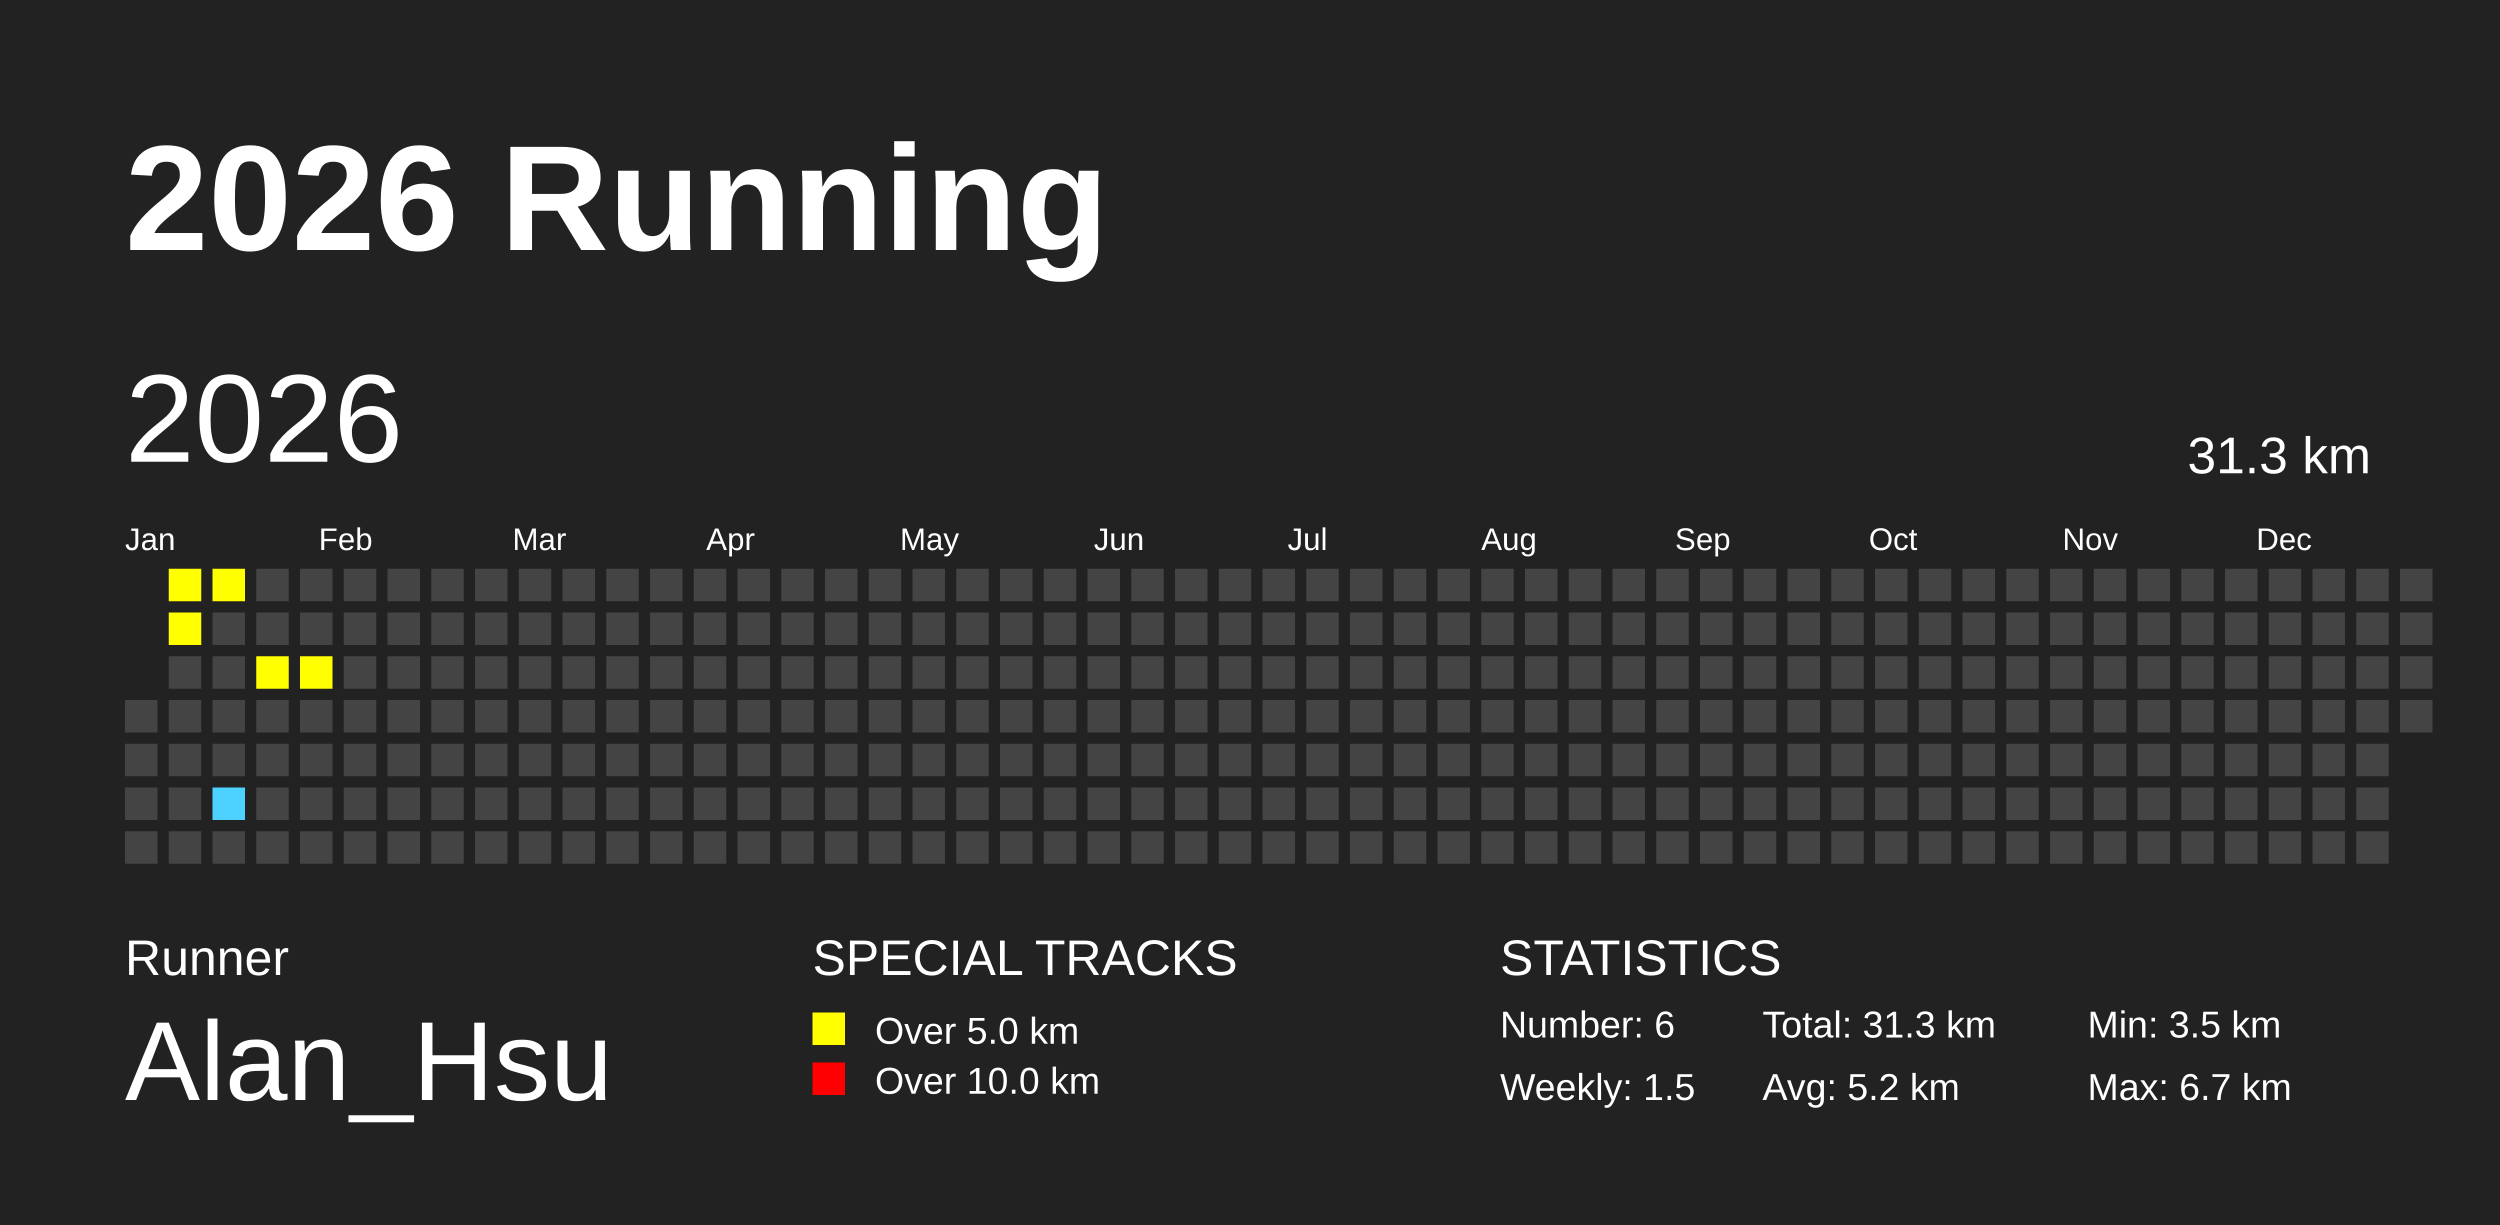
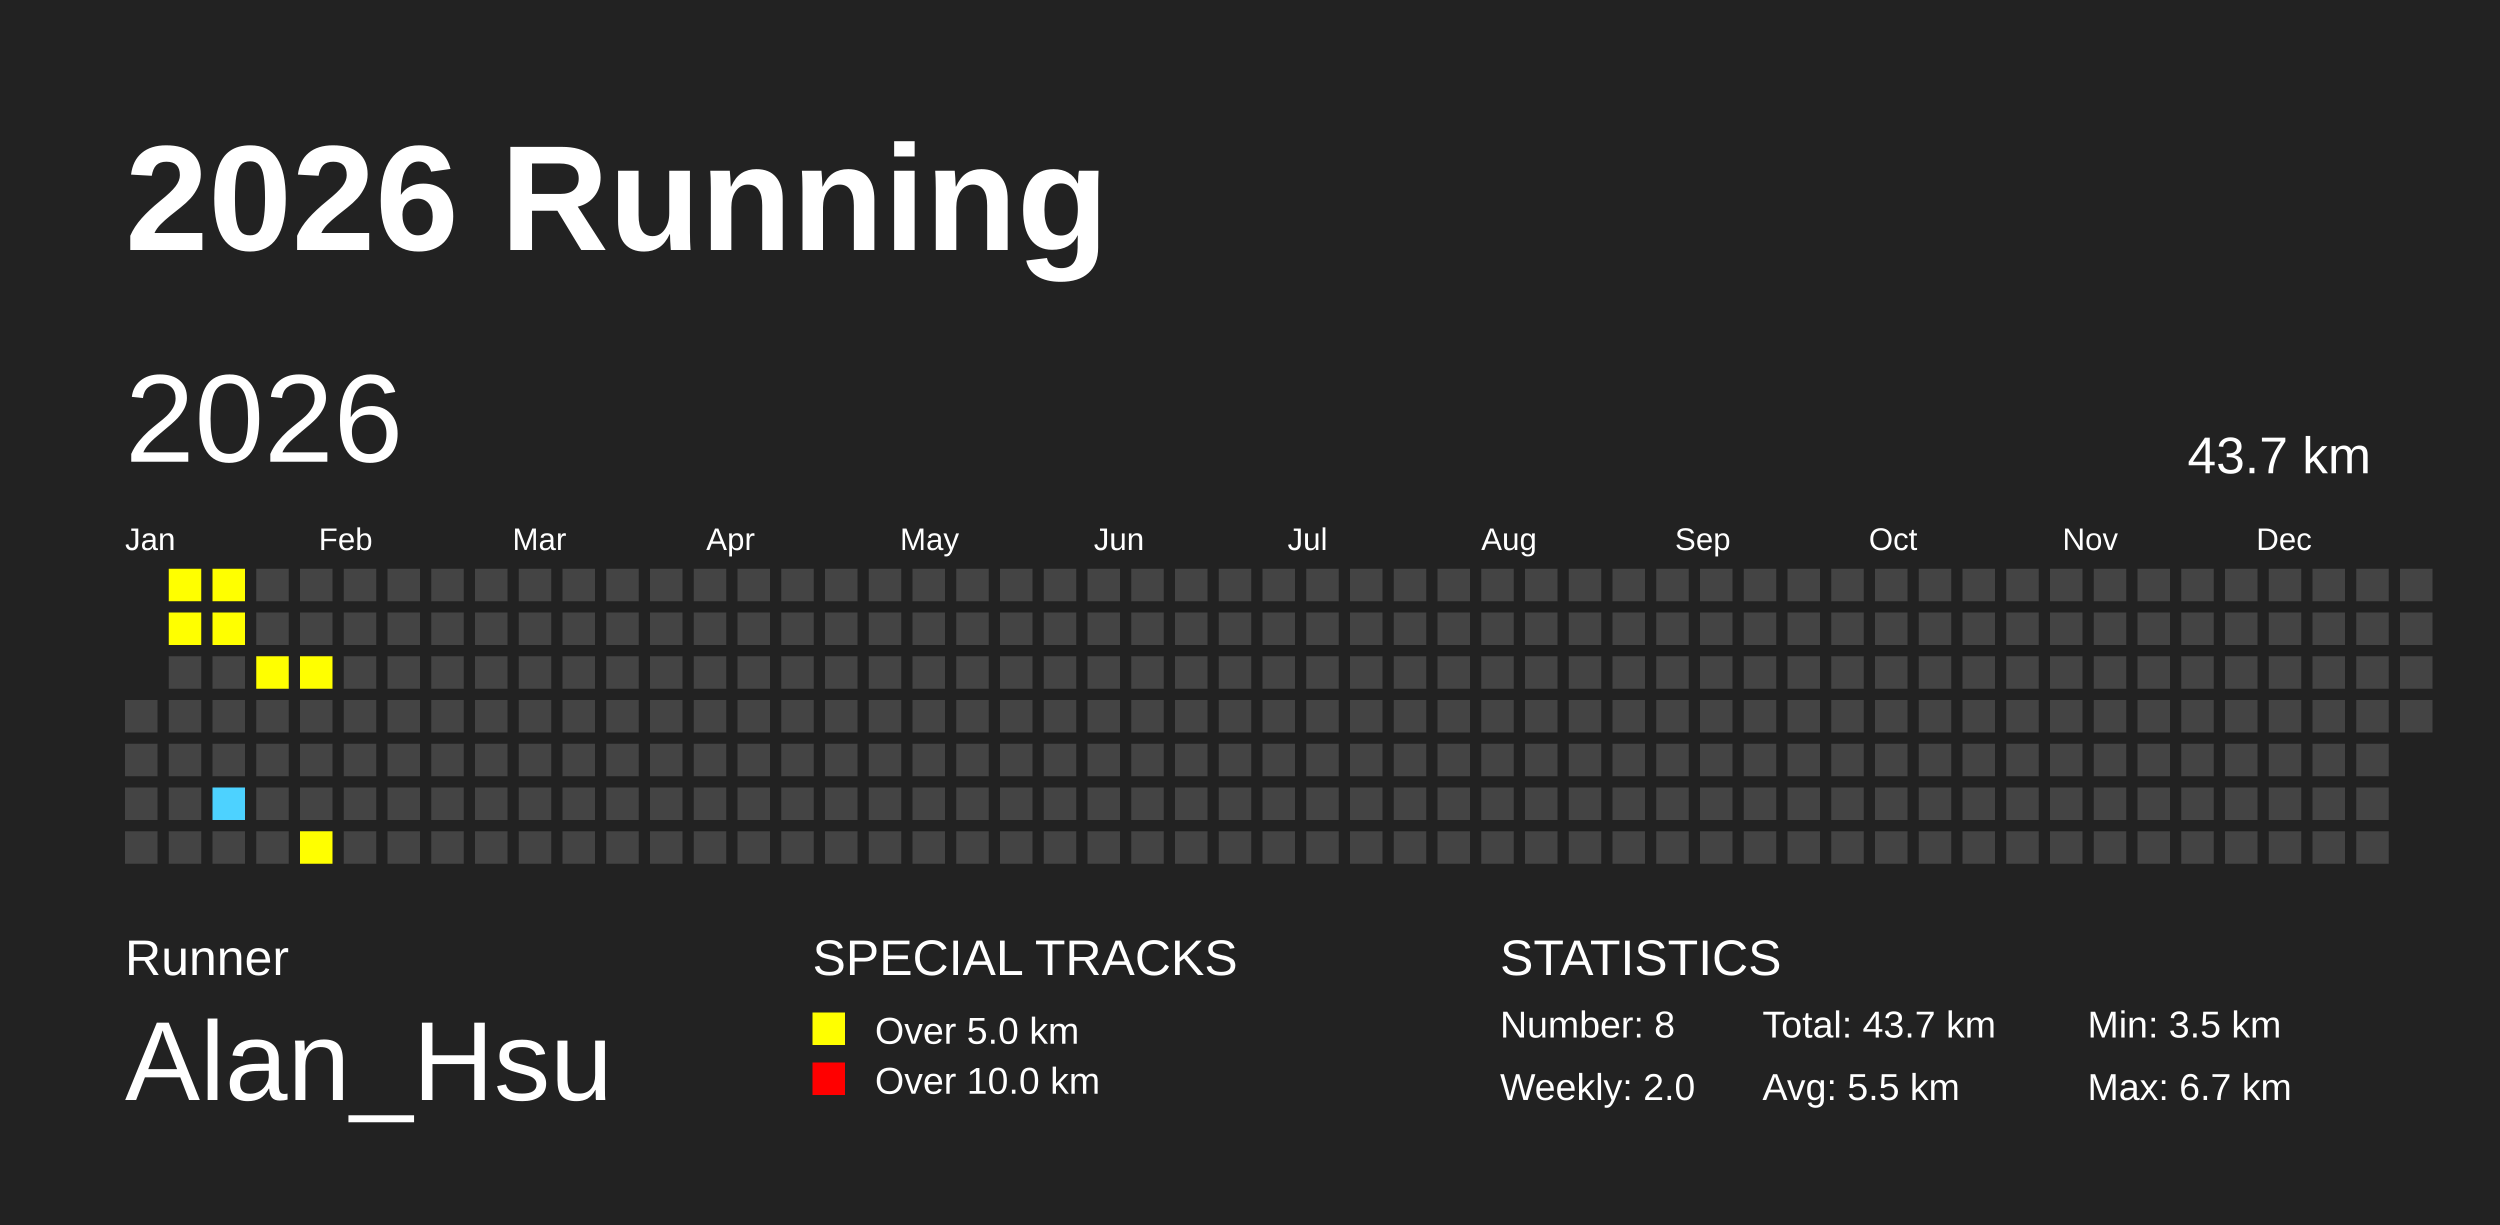
<svg xmlns="http://www.w3.org/2000/svg" baseProfile="full" height="98mm" version="1.1" viewBox="0,0,200,98" width="200mm">
  <defs />
  <rect fill="#222222" height="98" width="200" x="0" y="0" />
  <text fill="#FFFFFF" style="font-size:12px; font-family:Arial; font-weight:bold;" x="10" y="20">2026 Running</text>
  <text fill="#FFFFFF" style="font-size:4px; font-family:Arial" x="10" y="78">Runner</text>
  <text fill="#FFFFFF" style="font-size:9px; font-family:Arial" x="10" y="88">Alan_Hsu</text>
  <text fill="#FFFFFF" style="font-size:4px; font-family:Arial" x="65" y="78">SPECIAL TRACKS</text>
  <rect fill="yellow" height="2.6" width="2.6" x="65" y="81" />
  <text fill="#FFFFFF" style="font-size:3px; font-family:Arial" x="70" y="83.5">Over 5.0 km</text>
  <rect fill="red" height="2.6" width="2.6" x="65" y="85" />
  <text fill="#FFFFFF" style="font-size:3px; font-family:Arial" x="70" y="87.5">Over 10.0 km</text>
  <text fill="#FFFFFF" style="font-size:4px; font-family:Arial" x="120" y="78">STATISTICS</text>
-   <text fill="#FFFFFF" style="font-size:3px; font-family:Arial" x="120" y="83">Number: 6</text>
-   <text fill="#FFFFFF" style="font-size:3px; font-family:Arial" x="120" y="88">Weekly: 1.5</text>
-   <text fill="#FFFFFF" style="font-size:3px; font-family:Arial" x="141" y="83">Total: 31.3 km</text>
-   <text fill="#FFFFFF" style="font-size:3px; font-family:Arial" x="141" y="88">Avg: 5.2 km</text>
+   <text fill="#FFFFFF" style="font-size:3px; font-family:Arial" x="120" y="83">Number: 8</text>
+   <text fill="#FFFFFF" style="font-size:3px; font-family:Arial" x="120" y="88">Weekly: 2.0</text>
+   <text fill="#FFFFFF" style="font-size:3px; font-family:Arial" x="141" y="83">Total: 43.7 km</text>
+   <text fill="#FFFFFF" style="font-size:3px; font-family:Arial" x="141" y="88">Avg: 5.5 km</text>
  <text fill="#FFFFFF" style="font-size:3px; font-family:Arial" x="167" y="83">Min: 3.5 km</text>
  <text fill="#FFFFFF" style="font-size:3px; font-family:Arial" x="167" y="88">Max: 6.7 km</text>
  <text dominant-baseline="hanging" fill="#FFFFFF" style="font-size:10.0px; font-family:Arial;" x="10" y="30">2026</text>
-   <text dominant-baseline="hanging" fill="#FFFFFF" style="font-size:4.125px; font-family:Arial;" x="175" y="35">31.3 km</text>
+   <text dominant-baseline="hanging" fill="#FFFFFF" style="font-size:4.125px; font-family:Arial;" x="175" y="35">43.7 km</text>
  <text fill="#FFFFFF" style="font-size:2.5px; font-family:Arial" x="10.0" y="44">Jan</text>
  <text fill="#FFFFFF" style="font-size:2.5px; font-family:Arial" x="25.5" y="44">Feb</text>
  <text fill="#FFFFFF" style="font-size:2.5px; font-family:Arial" x="41.0" y="44">Mar</text>
  <text fill="#FFFFFF" style="font-size:2.5px; font-family:Arial" x="56.5" y="44">Apr</text>
  <text fill="#FFFFFF" style="font-size:2.5px; font-family:Arial" x="72.0" y="44">May</text>
  <text fill="#FFFFFF" style="font-size:2.5px; font-family:Arial" x="87.5" y="44">Jun</text>
  <text fill="#FFFFFF" style="font-size:2.5px; font-family:Arial" x="103.0" y="44">Jul</text>
  <text fill="#FFFFFF" style="font-size:2.5px; font-family:Arial" x="118.5" y="44">Aug</text>
  <text fill="#FFFFFF" style="font-size:2.5px; font-family:Arial" x="134.0" y="44">Sep</text>
  <text fill="#FFFFFF" style="font-size:2.5px; font-family:Arial" x="149.5" y="44">Oct</text>
  <text fill="#FFFFFF" style="font-size:2.5px; font-family:Arial" x="165.0" y="44">Nov</text>
  <text fill="#FFFFFF" style="font-size:2.5px; font-family:Arial" x="180.5" y="44">Dec</text>
  <rect fill="#444444" height="2.6" width="2.6" x="10.0" y="56.0" />
  <rect fill="#444444" height="2.6" width="2.6" x="10.0" y="59.5" />
  <rect fill="#444444" height="2.6" width="2.6" x="10.0" y="63.0" />
  <rect fill="#444444" height="2.6" width="2.6" x="10.0" y="66.5" />
  <rect fill="yellow" height="2.6" width="2.6" x="13.5" y="45.5" />
  <rect fill="yellow" height="2.6" width="2.6" x="13.5" y="49.0" />
  <rect fill="#444444" height="2.6" width="2.6" x="13.5" y="52.5" />
  <rect fill="#444444" height="2.6" width="2.6" x="13.5" y="56.0" />
  <rect fill="#444444" height="2.6" width="2.6" x="13.5" y="59.5" />
  <rect fill="#444444" height="2.6" width="2.6" x="13.5" y="63.0" />
  <rect fill="#444444" height="2.6" width="2.6" x="13.5" y="66.5" />
  <rect fill="yellow" height="2.6" width="2.6" x="17.0" y="45.5" />
-   <rect fill="#444444" height="2.6" width="2.6" x="17.0" y="49.0" />
+   <rect fill="yellow" height="2.6" width="2.6" x="17.0" y="49.0" />
  <rect fill="#444444" height="2.6" width="2.6" x="17.0" y="52.5" />
  <rect fill="#444444" height="2.6" width="2.6" x="17.0" y="56.0" />
  <rect fill="#444444" height="2.6" width="2.6" x="17.0" y="59.5" />
  <rect fill="#4DD2FF" height="2.6" width="2.6" x="17.0" y="63.0" />
  <rect fill="#444444" height="2.6" width="2.6" x="17.0" y="66.5" />
  <rect fill="#444444" height="2.6" width="2.6" x="20.5" y="45.5" />
  <rect fill="#444444" height="2.6" width="2.6" x="20.5" y="49.0" />
  <rect fill="yellow" height="2.6" width="2.6" x="20.5" y="52.5" />
  <rect fill="#444444" height="2.6" width="2.6" x="20.5" y="56.0" />
  <rect fill="#444444" height="2.6" width="2.6" x="20.5" y="59.5" />
  <rect fill="#444444" height="2.6" width="2.6" x="20.5" y="63.0" />
  <rect fill="#444444" height="2.6" width="2.6" x="20.5" y="66.5" />
  <rect fill="#444444" height="2.6" width="2.6" x="24.0" y="45.5" />
  <rect fill="#444444" height="2.6" width="2.6" x="24.0" y="49.0" />
  <rect fill="yellow" height="2.6" width="2.6" x="24.0" y="52.5" />
  <rect fill="#444444" height="2.6" width="2.6" x="24.0" y="56.0" />
  <rect fill="#444444" height="2.6" width="2.6" x="24.0" y="59.5" />
  <rect fill="#444444" height="2.6" width="2.6" x="24.0" y="63.0" />
-   <rect fill="#444444" height="2.6" width="2.6" x="24.0" y="66.5" />
+   <rect fill="yellow" height="2.6" width="2.6" x="24.0" y="66.5" />
  <rect fill="#444444" height="2.6" width="2.6" x="27.5" y="45.5" />
  <rect fill="#444444" height="2.6" width="2.6" x="27.5" y="49.0" />
  <rect fill="#444444" height="2.6" width="2.6" x="27.5" y="52.5" />
  <rect fill="#444444" height="2.6" width="2.6" x="27.5" y="56.0" />
  <rect fill="#444444" height="2.6" width="2.6" x="27.5" y="59.5" />
  <rect fill="#444444" height="2.6" width="2.6" x="27.5" y="63.0" />
  <rect fill="#444444" height="2.6" width="2.6" x="27.5" y="66.5" />
  <rect fill="#444444" height="2.6" width="2.6" x="31.0" y="45.5" />
  <rect fill="#444444" height="2.6" width="2.6" x="31.0" y="49.0" />
  <rect fill="#444444" height="2.6" width="2.6" x="31.0" y="52.5" />
  <rect fill="#444444" height="2.6" width="2.6" x="31.0" y="56.0" />
  <rect fill="#444444" height="2.6" width="2.6" x="31.0" y="59.5" />
  <rect fill="#444444" height="2.6" width="2.6" x="31.0" y="63.0" />
  <rect fill="#444444" height="2.6" width="2.6" x="31.0" y="66.5" />
  <rect fill="#444444" height="2.6" width="2.6" x="34.5" y="45.5" />
  <rect fill="#444444" height="2.6" width="2.6" x="34.5" y="49.0" />
  <rect fill="#444444" height="2.6" width="2.6" x="34.5" y="52.5" />
  <rect fill="#444444" height="2.6" width="2.6" x="34.5" y="56.0" />
  <rect fill="#444444" height="2.6" width="2.6" x="34.5" y="59.5" />
  <rect fill="#444444" height="2.6" width="2.6" x="34.5" y="63.0" />
  <rect fill="#444444" height="2.6" width="2.6" x="34.5" y="66.5" />
  <rect fill="#444444" height="2.6" width="2.6" x="38.0" y="45.5" />
  <rect fill="#444444" height="2.6" width="2.6" x="38.0" y="49.0" />
  <rect fill="#444444" height="2.6" width="2.6" x="38.0" y="52.5" />
  <rect fill="#444444" height="2.6" width="2.6" x="38.0" y="56.0" />
  <rect fill="#444444" height="2.6" width="2.6" x="38.0" y="59.5" />
  <rect fill="#444444" height="2.6" width="2.6" x="38.0" y="63.0" />
  <rect fill="#444444" height="2.6" width="2.6" x="38.0" y="66.5" />
  <rect fill="#444444" height="2.6" width="2.6" x="41.5" y="45.5" />
  <rect fill="#444444" height="2.6" width="2.6" x="41.5" y="49.0" />
  <rect fill="#444444" height="2.6" width="2.6" x="41.5" y="52.5" />
  <rect fill="#444444" height="2.6" width="2.6" x="41.5" y="56.0" />
  <rect fill="#444444" height="2.6" width="2.6" x="41.5" y="59.5" />
  <rect fill="#444444" height="2.6" width="2.6" x="41.5" y="63.0" />
  <rect fill="#444444" height="2.6" width="2.6" x="41.5" y="66.5" />
  <rect fill="#444444" height="2.6" width="2.6" x="45.0" y="45.5" />
  <rect fill="#444444" height="2.6" width="2.6" x="45.0" y="49.0" />
  <rect fill="#444444" height="2.6" width="2.6" x="45.0" y="52.5" />
  <rect fill="#444444" height="2.6" width="2.6" x="45.0" y="56.0" />
  <rect fill="#444444" height="2.6" width="2.6" x="45.0" y="59.5" />
  <rect fill="#444444" height="2.6" width="2.6" x="45.0" y="63.0" />
  <rect fill="#444444" height="2.6" width="2.6" x="45.0" y="66.5" />
  <rect fill="#444444" height="2.6" width="2.6" x="48.5" y="45.5" />
  <rect fill="#444444" height="2.6" width="2.6" x="48.5" y="49.0" />
  <rect fill="#444444" height="2.6" width="2.6" x="48.5" y="52.5" />
  <rect fill="#444444" height="2.6" width="2.6" x="48.5" y="56.0" />
  <rect fill="#444444" height="2.6" width="2.6" x="48.5" y="59.5" />
  <rect fill="#444444" height="2.6" width="2.6" x="48.5" y="63.0" />
  <rect fill="#444444" height="2.6" width="2.6" x="48.5" y="66.5" />
  <rect fill="#444444" height="2.6" width="2.6" x="52.0" y="45.5" />
  <rect fill="#444444" height="2.6" width="2.6" x="52.0" y="49.0" />
  <rect fill="#444444" height="2.6" width="2.6" x="52.0" y="52.5" />
  <rect fill="#444444" height="2.6" width="2.6" x="52.0" y="56.0" />
  <rect fill="#444444" height="2.6" width="2.6" x="52.0" y="59.5" />
  <rect fill="#444444" height="2.6" width="2.6" x="52.0" y="63.0" />
  <rect fill="#444444" height="2.6" width="2.6" x="52.0" y="66.5" />
  <rect fill="#444444" height="2.6" width="2.6" x="55.5" y="45.5" />
  <rect fill="#444444" height="2.6" width="2.6" x="55.5" y="49.0" />
  <rect fill="#444444" height="2.6" width="2.6" x="55.5" y="52.5" />
  <rect fill="#444444" height="2.6" width="2.6" x="55.5" y="56.0" />
  <rect fill="#444444" height="2.6" width="2.6" x="55.5" y="59.5" />
  <rect fill="#444444" height="2.6" width="2.6" x="55.5" y="63.0" />
  <rect fill="#444444" height="2.6" width="2.6" x="55.5" y="66.5" />
  <rect fill="#444444" height="2.6" width="2.6" x="59.0" y="45.5" />
  <rect fill="#444444" height="2.6" width="2.6" x="59.0" y="49.0" />
  <rect fill="#444444" height="2.6" width="2.6" x="59.0" y="52.5" />
  <rect fill="#444444" height="2.6" width="2.6" x="59.0" y="56.0" />
  <rect fill="#444444" height="2.6" width="2.6" x="59.0" y="59.5" />
  <rect fill="#444444" height="2.6" width="2.6" x="59.0" y="63.0" />
  <rect fill="#444444" height="2.6" width="2.6" x="59.0" y="66.5" />
  <rect fill="#444444" height="2.6" width="2.6" x="62.5" y="45.5" />
  <rect fill="#444444" height="2.6" width="2.6" x="62.5" y="49.0" />
  <rect fill="#444444" height="2.6" width="2.6" x="62.5" y="52.5" />
  <rect fill="#444444" height="2.6" width="2.6" x="62.5" y="56.0" />
  <rect fill="#444444" height="2.6" width="2.6" x="62.5" y="59.5" />
  <rect fill="#444444" height="2.6" width="2.6" x="62.5" y="63.0" />
  <rect fill="#444444" height="2.6" width="2.6" x="62.5" y="66.5" />
  <rect fill="#444444" height="2.6" width="2.6" x="66.0" y="45.5" />
  <rect fill="#444444" height="2.6" width="2.6" x="66.0" y="49.0" />
  <rect fill="#444444" height="2.6" width="2.6" x="66.0" y="52.5" />
  <rect fill="#444444" height="2.6" width="2.6" x="66.0" y="56.0" />
  <rect fill="#444444" height="2.6" width="2.6" x="66.0" y="59.5" />
  <rect fill="#444444" height="2.6" width="2.6" x="66.0" y="63.0" />
  <rect fill="#444444" height="2.6" width="2.6" x="66.0" y="66.5" />
  <rect fill="#444444" height="2.6" width="2.6" x="69.5" y="45.5" />
  <rect fill="#444444" height="2.6" width="2.6" x="69.5" y="49.0" />
  <rect fill="#444444" height="2.6" width="2.6" x="69.5" y="52.5" />
  <rect fill="#444444" height="2.6" width="2.6" x="69.5" y="56.0" />
  <rect fill="#444444" height="2.6" width="2.6" x="69.5" y="59.5" />
  <rect fill="#444444" height="2.6" width="2.6" x="69.5" y="63.0" />
  <rect fill="#444444" height="2.6" width="2.6" x="69.5" y="66.5" />
  <rect fill="#444444" height="2.6" width="2.6" x="73.0" y="45.5" />
  <rect fill="#444444" height="2.6" width="2.6" x="73.0" y="49.0" />
  <rect fill="#444444" height="2.6" width="2.6" x="73.0" y="52.5" />
  <rect fill="#444444" height="2.6" width="2.6" x="73.0" y="56.0" />
  <rect fill="#444444" height="2.6" width="2.6" x="73.0" y="59.5" />
  <rect fill="#444444" height="2.6" width="2.6" x="73.0" y="63.0" />
  <rect fill="#444444" height="2.6" width="2.6" x="73.0" y="66.5" />
  <rect fill="#444444" height="2.6" width="2.6" x="76.5" y="45.5" />
  <rect fill="#444444" height="2.6" width="2.6" x="76.5" y="49.0" />
  <rect fill="#444444" height="2.6" width="2.6" x="76.5" y="52.5" />
  <rect fill="#444444" height="2.6" width="2.6" x="76.5" y="56.0" />
  <rect fill="#444444" height="2.6" width="2.6" x="76.5" y="59.5" />
  <rect fill="#444444" height="2.6" width="2.6" x="76.5" y="63.0" />
  <rect fill="#444444" height="2.6" width="2.6" x="76.5" y="66.5" />
  <rect fill="#444444" height="2.6" width="2.6" x="80.0" y="45.5" />
  <rect fill="#444444" height="2.6" width="2.6" x="80.0" y="49.0" />
  <rect fill="#444444" height="2.6" width="2.6" x="80.0" y="52.5" />
  <rect fill="#444444" height="2.6" width="2.6" x="80.0" y="56.0" />
  <rect fill="#444444" height="2.6" width="2.6" x="80.0" y="59.5" />
  <rect fill="#444444" height="2.6" width="2.6" x="80.0" y="63.0" />
  <rect fill="#444444" height="2.6" width="2.6" x="80.0" y="66.5" />
  <rect fill="#444444" height="2.6" width="2.6" x="83.5" y="45.5" />
  <rect fill="#444444" height="2.6" width="2.6" x="83.5" y="49.0" />
  <rect fill="#444444" height="2.6" width="2.6" x="83.5" y="52.5" />
  <rect fill="#444444" height="2.6" width="2.6" x="83.5" y="56.0" />
  <rect fill="#444444" height="2.6" width="2.6" x="83.5" y="59.5" />
  <rect fill="#444444" height="2.6" width="2.6" x="83.5" y="63.0" />
  <rect fill="#444444" height="2.6" width="2.6" x="83.5" y="66.5" />
  <rect fill="#444444" height="2.6" width="2.6" x="87.0" y="45.5" />
  <rect fill="#444444" height="2.6" width="2.6" x="87.0" y="49.0" />
  <rect fill="#444444" height="2.6" width="2.6" x="87.0" y="52.5" />
  <rect fill="#444444" height="2.6" width="2.6" x="87.0" y="56.0" />
  <rect fill="#444444" height="2.6" width="2.6" x="87.0" y="59.5" />
  <rect fill="#444444" height="2.6" width="2.6" x="87.0" y="63.0" />
  <rect fill="#444444" height="2.6" width="2.6" x="87.0" y="66.5" />
  <rect fill="#444444" height="2.6" width="2.6" x="90.5" y="45.5" />
  <rect fill="#444444" height="2.6" width="2.6" x="90.5" y="49.0" />
  <rect fill="#444444" height="2.6" width="2.6" x="90.5" y="52.5" />
  <rect fill="#444444" height="2.6" width="2.6" x="90.5" y="56.0" />
  <rect fill="#444444" height="2.6" width="2.6" x="90.5" y="59.5" />
  <rect fill="#444444" height="2.6" width="2.6" x="90.5" y="63.0" />
  <rect fill="#444444" height="2.6" width="2.6" x="90.5" y="66.5" />
  <rect fill="#444444" height="2.6" width="2.6" x="94.0" y="45.5" />
  <rect fill="#444444" height="2.6" width="2.6" x="94.0" y="49.0" />
  <rect fill="#444444" height="2.6" width="2.6" x="94.0" y="52.5" />
  <rect fill="#444444" height="2.6" width="2.6" x="94.0" y="56.0" />
  <rect fill="#444444" height="2.6" width="2.6" x="94.0" y="59.5" />
  <rect fill="#444444" height="2.6" width="2.6" x="94.0" y="63.0" />
  <rect fill="#444444" height="2.6" width="2.6" x="94.0" y="66.5" />
  <rect fill="#444444" height="2.6" width="2.6" x="97.5" y="45.5" />
  <rect fill="#444444" height="2.6" width="2.6" x="97.5" y="49.0" />
  <rect fill="#444444" height="2.6" width="2.6" x="97.5" y="52.5" />
  <rect fill="#444444" height="2.6" width="2.6" x="97.5" y="56.0" />
  <rect fill="#444444" height="2.6" width="2.6" x="97.5" y="59.5" />
  <rect fill="#444444" height="2.6" width="2.6" x="97.5" y="63.0" />
  <rect fill="#444444" height="2.6" width="2.6" x="97.5" y="66.5" />
  <rect fill="#444444" height="2.6" width="2.6" x="101.0" y="45.5" />
  <rect fill="#444444" height="2.6" width="2.6" x="101.0" y="49.0" />
  <rect fill="#444444" height="2.6" width="2.6" x="101.0" y="52.5" />
  <rect fill="#444444" height="2.6" width="2.6" x="101.0" y="56.0" />
  <rect fill="#444444" height="2.6" width="2.6" x="101.0" y="59.5" />
  <rect fill="#444444" height="2.6" width="2.6" x="101.0" y="63.0" />
  <rect fill="#444444" height="2.6" width="2.6" x="101.0" y="66.5" />
  <rect fill="#444444" height="2.6" width="2.6" x="104.5" y="45.5" />
  <rect fill="#444444" height="2.6" width="2.6" x="104.5" y="49.0" />
  <rect fill="#444444" height="2.6" width="2.6" x="104.5" y="52.5" />
  <rect fill="#444444" height="2.6" width="2.6" x="104.5" y="56.0" />
  <rect fill="#444444" height="2.6" width="2.6" x="104.5" y="59.5" />
  <rect fill="#444444" height="2.6" width="2.6" x="104.5" y="63.0" />
  <rect fill="#444444" height="2.6" width="2.6" x="104.5" y="66.5" />
  <rect fill="#444444" height="2.6" width="2.6" x="108.0" y="45.5" />
  <rect fill="#444444" height="2.6" width="2.6" x="108.0" y="49.0" />
  <rect fill="#444444" height="2.6" width="2.6" x="108.0" y="52.5" />
  <rect fill="#444444" height="2.6" width="2.6" x="108.0" y="56.0" />
  <rect fill="#444444" height="2.6" width="2.6" x="108.0" y="59.5" />
  <rect fill="#444444" height="2.6" width="2.6" x="108.0" y="63.0" />
  <rect fill="#444444" height="2.6" width="2.6" x="108.0" y="66.5" />
  <rect fill="#444444" height="2.6" width="2.6" x="111.5" y="45.5" />
  <rect fill="#444444" height="2.6" width="2.6" x="111.5" y="49.0" />
  <rect fill="#444444" height="2.6" width="2.6" x="111.5" y="52.5" />
  <rect fill="#444444" height="2.6" width="2.6" x="111.5" y="56.0" />
  <rect fill="#444444" height="2.6" width="2.6" x="111.5" y="59.5" />
  <rect fill="#444444" height="2.6" width="2.6" x="111.5" y="63.0" />
  <rect fill="#444444" height="2.6" width="2.6" x="111.5" y="66.5" />
  <rect fill="#444444" height="2.6" width="2.6" x="115.0" y="45.5" />
  <rect fill="#444444" height="2.6" width="2.6" x="115.0" y="49.0" />
  <rect fill="#444444" height="2.6" width="2.6" x="115.0" y="52.5" />
  <rect fill="#444444" height="2.6" width="2.6" x="115.0" y="56.0" />
  <rect fill="#444444" height="2.6" width="2.6" x="115.0" y="59.5" />
  <rect fill="#444444" height="2.6" width="2.6" x="115.0" y="63.0" />
  <rect fill="#444444" height="2.6" width="2.6" x="115.0" y="66.5" />
  <rect fill="#444444" height="2.6" width="2.6" x="118.5" y="45.5" />
  <rect fill="#444444" height="2.6" width="2.6" x="118.5" y="49.0" />
  <rect fill="#444444" height="2.6" width="2.6" x="118.5" y="52.5" />
  <rect fill="#444444" height="2.6" width="2.6" x="118.5" y="56.0" />
  <rect fill="#444444" height="2.6" width="2.6" x="118.5" y="59.5" />
  <rect fill="#444444" height="2.6" width="2.6" x="118.5" y="63.0" />
  <rect fill="#444444" height="2.6" width="2.6" x="118.5" y="66.5" />
  <rect fill="#444444" height="2.6" width="2.6" x="122.0" y="45.5" />
  <rect fill="#444444" height="2.6" width="2.6" x="122.0" y="49.0" />
  <rect fill="#444444" height="2.6" width="2.6" x="122.0" y="52.5" />
  <rect fill="#444444" height="2.6" width="2.6" x="122.0" y="56.0" />
  <rect fill="#444444" height="2.6" width="2.6" x="122.0" y="59.5" />
  <rect fill="#444444" height="2.6" width="2.6" x="122.0" y="63.0" />
  <rect fill="#444444" height="2.6" width="2.6" x="122.0" y="66.5" />
  <rect fill="#444444" height="2.6" width="2.6" x="125.5" y="45.5" />
  <rect fill="#444444" height="2.6" width="2.6" x="125.5" y="49.0" />
  <rect fill="#444444" height="2.6" width="2.6" x="125.5" y="52.5" />
  <rect fill="#444444" height="2.6" width="2.6" x="125.5" y="56.0" />
  <rect fill="#444444" height="2.6" width="2.6" x="125.5" y="59.5" />
  <rect fill="#444444" height="2.6" width="2.6" x="125.5" y="63.0" />
  <rect fill="#444444" height="2.6" width="2.6" x="125.5" y="66.5" />
  <rect fill="#444444" height="2.6" width="2.6" x="129.0" y="45.5" />
  <rect fill="#444444" height="2.6" width="2.6" x="129.0" y="49.0" />
  <rect fill="#444444" height="2.6" width="2.6" x="129.0" y="52.5" />
  <rect fill="#444444" height="2.6" width="2.6" x="129.0" y="56.0" />
  <rect fill="#444444" height="2.6" width="2.6" x="129.0" y="59.5" />
  <rect fill="#444444" height="2.6" width="2.6" x="129.0" y="63.0" />
  <rect fill="#444444" height="2.6" width="2.6" x="129.0" y="66.5" />
  <rect fill="#444444" height="2.6" width="2.6" x="132.5" y="45.5" />
  <rect fill="#444444" height="2.6" width="2.6" x="132.5" y="49.0" />
  <rect fill="#444444" height="2.6" width="2.6" x="132.5" y="52.5" />
  <rect fill="#444444" height="2.6" width="2.6" x="132.5" y="56.0" />
  <rect fill="#444444" height="2.6" width="2.6" x="132.5" y="59.5" />
  <rect fill="#444444" height="2.6" width="2.6" x="132.5" y="63.0" />
  <rect fill="#444444" height="2.6" width="2.6" x="132.5" y="66.5" />
  <rect fill="#444444" height="2.6" width="2.6" x="136.0" y="45.5" />
  <rect fill="#444444" height="2.6" width="2.6" x="136.0" y="49.0" />
  <rect fill="#444444" height="2.6" width="2.6" x="136.0" y="52.5" />
  <rect fill="#444444" height="2.6" width="2.6" x="136.0" y="56.0" />
  <rect fill="#444444" height="2.6" width="2.6" x="136.0" y="59.5" />
  <rect fill="#444444" height="2.6" width="2.6" x="136.0" y="63.0" />
  <rect fill="#444444" height="2.6" width="2.6" x="136.0" y="66.5" />
  <rect fill="#444444" height="2.6" width="2.6" x="139.5" y="45.5" />
  <rect fill="#444444" height="2.6" width="2.6" x="139.5" y="49.0" />
  <rect fill="#444444" height="2.6" width="2.6" x="139.5" y="52.5" />
  <rect fill="#444444" height="2.6" width="2.6" x="139.5" y="56.0" />
  <rect fill="#444444" height="2.6" width="2.6" x="139.5" y="59.5" />
  <rect fill="#444444" height="2.6" width="2.6" x="139.5" y="63.0" />
  <rect fill="#444444" height="2.6" width="2.6" x="139.5" y="66.5" />
  <rect fill="#444444" height="2.6" width="2.6" x="143.0" y="45.5" />
  <rect fill="#444444" height="2.6" width="2.6" x="143.0" y="49.0" />
  <rect fill="#444444" height="2.6" width="2.6" x="143.0" y="52.5" />
  <rect fill="#444444" height="2.6" width="2.6" x="143.0" y="56.0" />
  <rect fill="#444444" height="2.6" width="2.6" x="143.0" y="59.5" />
  <rect fill="#444444" height="2.6" width="2.6" x="143.0" y="63.0" />
  <rect fill="#444444" height="2.6" width="2.6" x="143.0" y="66.5" />
  <rect fill="#444444" height="2.6" width="2.6" x="146.5" y="45.5" />
  <rect fill="#444444" height="2.6" width="2.6" x="146.5" y="49.0" />
  <rect fill="#444444" height="2.6" width="2.6" x="146.5" y="52.5" />
  <rect fill="#444444" height="2.6" width="2.6" x="146.5" y="56.0" />
  <rect fill="#444444" height="2.6" width="2.6" x="146.5" y="59.5" />
  <rect fill="#444444" height="2.6" width="2.6" x="146.5" y="63.0" />
  <rect fill="#444444" height="2.6" width="2.6" x="146.5" y="66.5" />
  <rect fill="#444444" height="2.6" width="2.6" x="150.0" y="45.5" />
  <rect fill="#444444" height="2.6" width="2.6" x="150.0" y="49.0" />
  <rect fill="#444444" height="2.6" width="2.6" x="150.0" y="52.5" />
  <rect fill="#444444" height="2.6" width="2.6" x="150.0" y="56.0" />
  <rect fill="#444444" height="2.6" width="2.6" x="150.0" y="59.5" />
  <rect fill="#444444" height="2.6" width="2.6" x="150.0" y="63.0" />
  <rect fill="#444444" height="2.6" width="2.6" x="150.0" y="66.5" />
  <rect fill="#444444" height="2.6" width="2.6" x="153.5" y="45.5" />
  <rect fill="#444444" height="2.6" width="2.6" x="153.5" y="49.0" />
  <rect fill="#444444" height="2.6" width="2.6" x="153.5" y="52.5" />
  <rect fill="#444444" height="2.6" width="2.6" x="153.5" y="56.0" />
  <rect fill="#444444" height="2.6" width="2.6" x="153.5" y="59.5" />
  <rect fill="#444444" height="2.6" width="2.6" x="153.5" y="63.0" />
  <rect fill="#444444" height="2.6" width="2.6" x="153.5" y="66.5" />
  <rect fill="#444444" height="2.6" width="2.6" x="157.0" y="45.5" />
  <rect fill="#444444" height="2.6" width="2.6" x="157.0" y="49.0" />
  <rect fill="#444444" height="2.6" width="2.6" x="157.0" y="52.5" />
  <rect fill="#444444" height="2.6" width="2.6" x="157.0" y="56.0" />
  <rect fill="#444444" height="2.6" width="2.6" x="157.0" y="59.5" />
  <rect fill="#444444" height="2.6" width="2.6" x="157.0" y="63.0" />
  <rect fill="#444444" height="2.6" width="2.6" x="157.0" y="66.5" />
  <rect fill="#444444" height="2.6" width="2.6" x="160.5" y="45.5" />
  <rect fill="#444444" height="2.6" width="2.6" x="160.5" y="49.0" />
  <rect fill="#444444" height="2.6" width="2.6" x="160.5" y="52.5" />
  <rect fill="#444444" height="2.6" width="2.6" x="160.5" y="56.0" />
  <rect fill="#444444" height="2.6" width="2.6" x="160.5" y="59.5" />
  <rect fill="#444444" height="2.6" width="2.6" x="160.5" y="63.0" />
  <rect fill="#444444" height="2.6" width="2.6" x="160.5" y="66.5" />
  <rect fill="#444444" height="2.6" width="2.6" x="164.0" y="45.5" />
  <rect fill="#444444" height="2.6" width="2.6" x="164.0" y="49.0" />
  <rect fill="#444444" height="2.6" width="2.6" x="164.0" y="52.5" />
  <rect fill="#444444" height="2.6" width="2.6" x="164.0" y="56.0" />
  <rect fill="#444444" height="2.6" width="2.6" x="164.0" y="59.5" />
  <rect fill="#444444" height="2.6" width="2.6" x="164.0" y="63.0" />
  <rect fill="#444444" height="2.6" width="2.6" x="164.0" y="66.5" />
  <rect fill="#444444" height="2.6" width="2.6" x="167.5" y="45.5" />
  <rect fill="#444444" height="2.6" width="2.6" x="167.5" y="49.0" />
  <rect fill="#444444" height="2.6" width="2.6" x="167.5" y="52.5" />
  <rect fill="#444444" height="2.6" width="2.6" x="167.5" y="56.0" />
  <rect fill="#444444" height="2.6" width="2.6" x="167.5" y="59.5" />
  <rect fill="#444444" height="2.6" width="2.6" x="167.5" y="63.0" />
  <rect fill="#444444" height="2.6" width="2.6" x="167.5" y="66.5" />
  <rect fill="#444444" height="2.6" width="2.6" x="171.0" y="45.5" />
  <rect fill="#444444" height="2.6" width="2.6" x="171.0" y="49.0" />
  <rect fill="#444444" height="2.6" width="2.6" x="171.0" y="52.5" />
  <rect fill="#444444" height="2.6" width="2.6" x="171.0" y="56.0" />
  <rect fill="#444444" height="2.6" width="2.6" x="171.0" y="59.5" />
  <rect fill="#444444" height="2.6" width="2.6" x="171.0" y="63.0" />
  <rect fill="#444444" height="2.6" width="2.6" x="171.0" y="66.5" />
  <rect fill="#444444" height="2.6" width="2.6" x="174.5" y="45.5" />
  <rect fill="#444444" height="2.6" width="2.6" x="174.5" y="49.0" />
  <rect fill="#444444" height="2.6" width="2.6" x="174.5" y="52.5" />
  <rect fill="#444444" height="2.6" width="2.6" x="174.5" y="56.0" />
  <rect fill="#444444" height="2.6" width="2.6" x="174.5" y="59.5" />
  <rect fill="#444444" height="2.6" width="2.6" x="174.5" y="63.0" />
  <rect fill="#444444" height="2.6" width="2.6" x="174.5" y="66.5" />
  <rect fill="#444444" height="2.6" width="2.6" x="178.0" y="45.5" />
  <rect fill="#444444" height="2.6" width="2.6" x="178.0" y="49.0" />
  <rect fill="#444444" height="2.6" width="2.6" x="178.0" y="52.5" />
  <rect fill="#444444" height="2.6" width="2.6" x="178.0" y="56.0" />
  <rect fill="#444444" height="2.6" width="2.6" x="178.0" y="59.5" />
  <rect fill="#444444" height="2.6" width="2.6" x="178.0" y="63.0" />
  <rect fill="#444444" height="2.6" width="2.6" x="178.0" y="66.5" />
  <rect fill="#444444" height="2.6" width="2.6" x="181.5" y="45.5" />
  <rect fill="#444444" height="2.6" width="2.6" x="181.5" y="49.0" />
  <rect fill="#444444" height="2.6" width="2.6" x="181.5" y="52.5" />
  <rect fill="#444444" height="2.6" width="2.6" x="181.5" y="56.0" />
  <rect fill="#444444" height="2.6" width="2.6" x="181.5" y="59.5" />
  <rect fill="#444444" height="2.6" width="2.6" x="181.5" y="63.0" />
  <rect fill="#444444" height="2.6" width="2.6" x="181.5" y="66.5" />
  <rect fill="#444444" height="2.6" width="2.6" x="185.0" y="45.5" />
  <rect fill="#444444" height="2.6" width="2.6" x="185.0" y="49.0" />
  <rect fill="#444444" height="2.6" width="2.6" x="185.0" y="52.5" />
  <rect fill="#444444" height="2.6" width="2.6" x="185.0" y="56.0" />
  <rect fill="#444444" height="2.6" width="2.6" x="185.0" y="59.5" />
  <rect fill="#444444" height="2.6" width="2.6" x="185.0" y="63.0" />
  <rect fill="#444444" height="2.6" width="2.6" x="185.0" y="66.5" />
  <rect fill="#444444" height="2.6" width="2.6" x="188.5" y="45.5" />
  <rect fill="#444444" height="2.6" width="2.6" x="188.5" y="49.0" />
  <rect fill="#444444" height="2.6" width="2.6" x="188.5" y="52.5" />
  <rect fill="#444444" height="2.6" width="2.6" x="188.5" y="56.0" />
  <rect fill="#444444" height="2.6" width="2.6" x="188.5" y="59.5" />
  <rect fill="#444444" height="2.6" width="2.6" x="188.5" y="63.0" />
  <rect fill="#444444" height="2.6" width="2.6" x="188.5" y="66.5" />
  <rect fill="#444444" height="2.6" width="2.6" x="192.0" y="45.5" />
  <rect fill="#444444" height="2.6" width="2.6" x="192.0" y="49.0" />
  <rect fill="#444444" height="2.6" width="2.6" x="192.0" y="52.5" />
  <rect fill="#444444" height="2.6" width="2.6" x="192.0" y="56.0" />
</svg>
